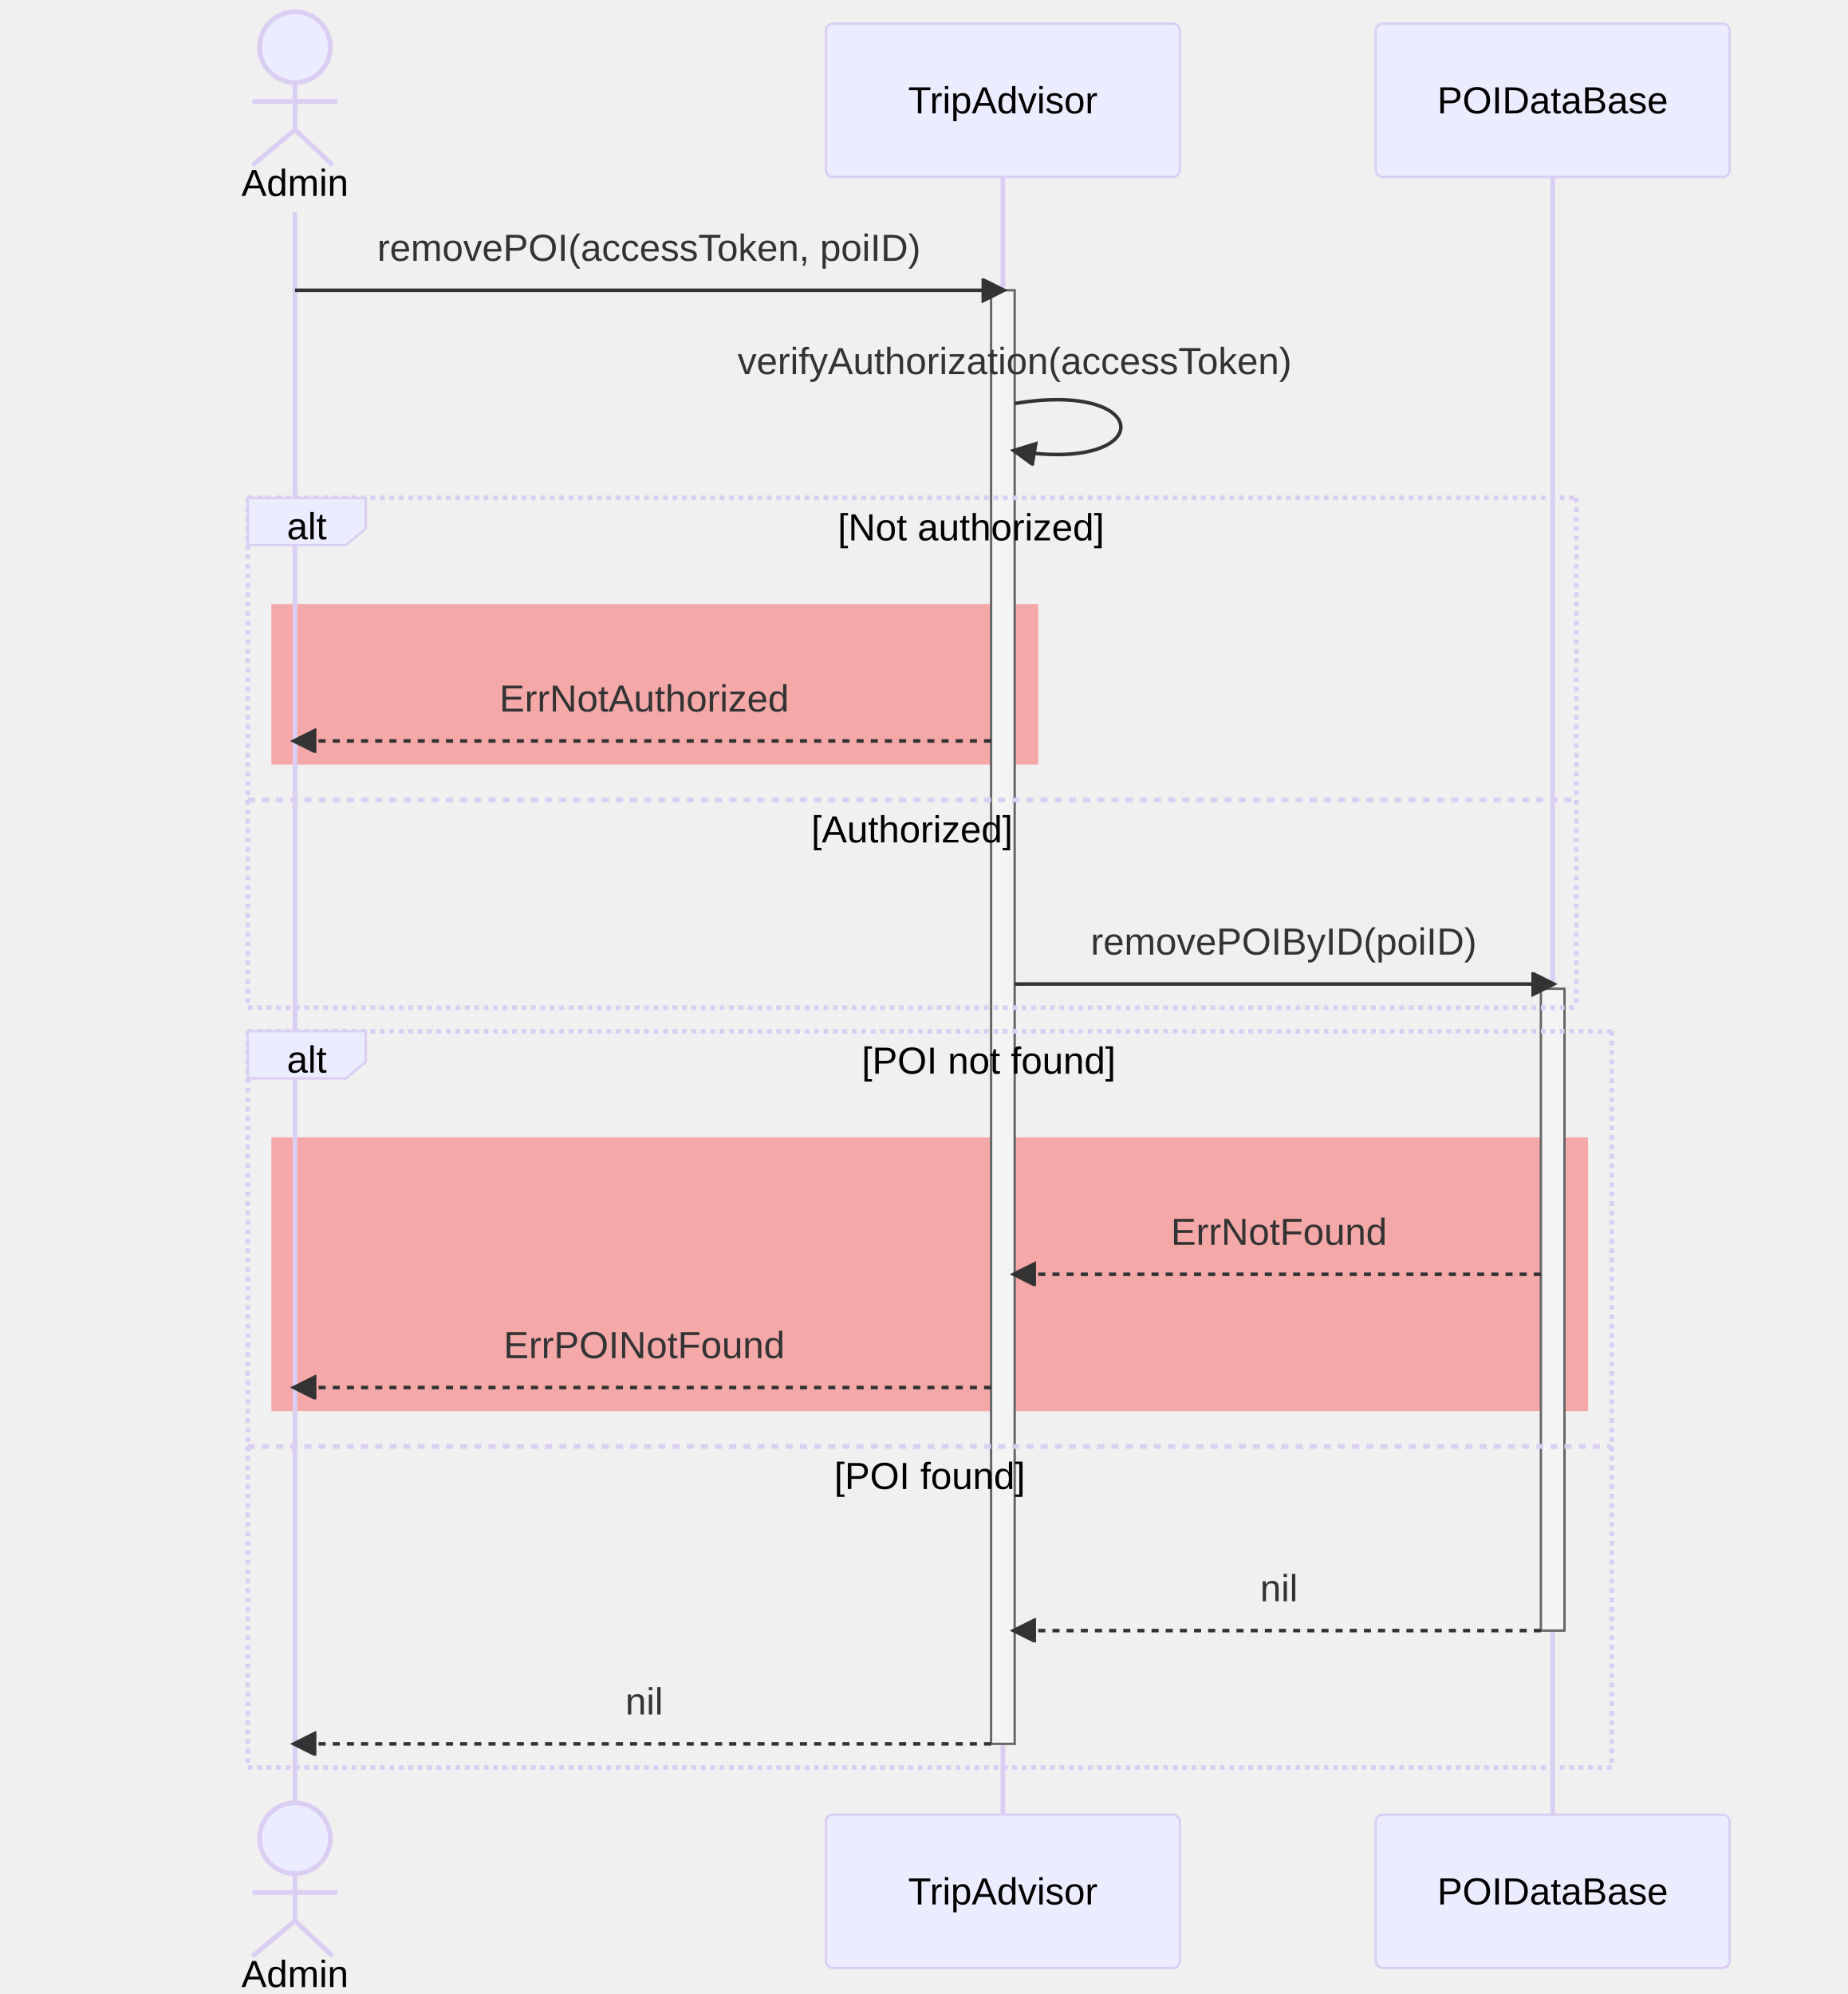
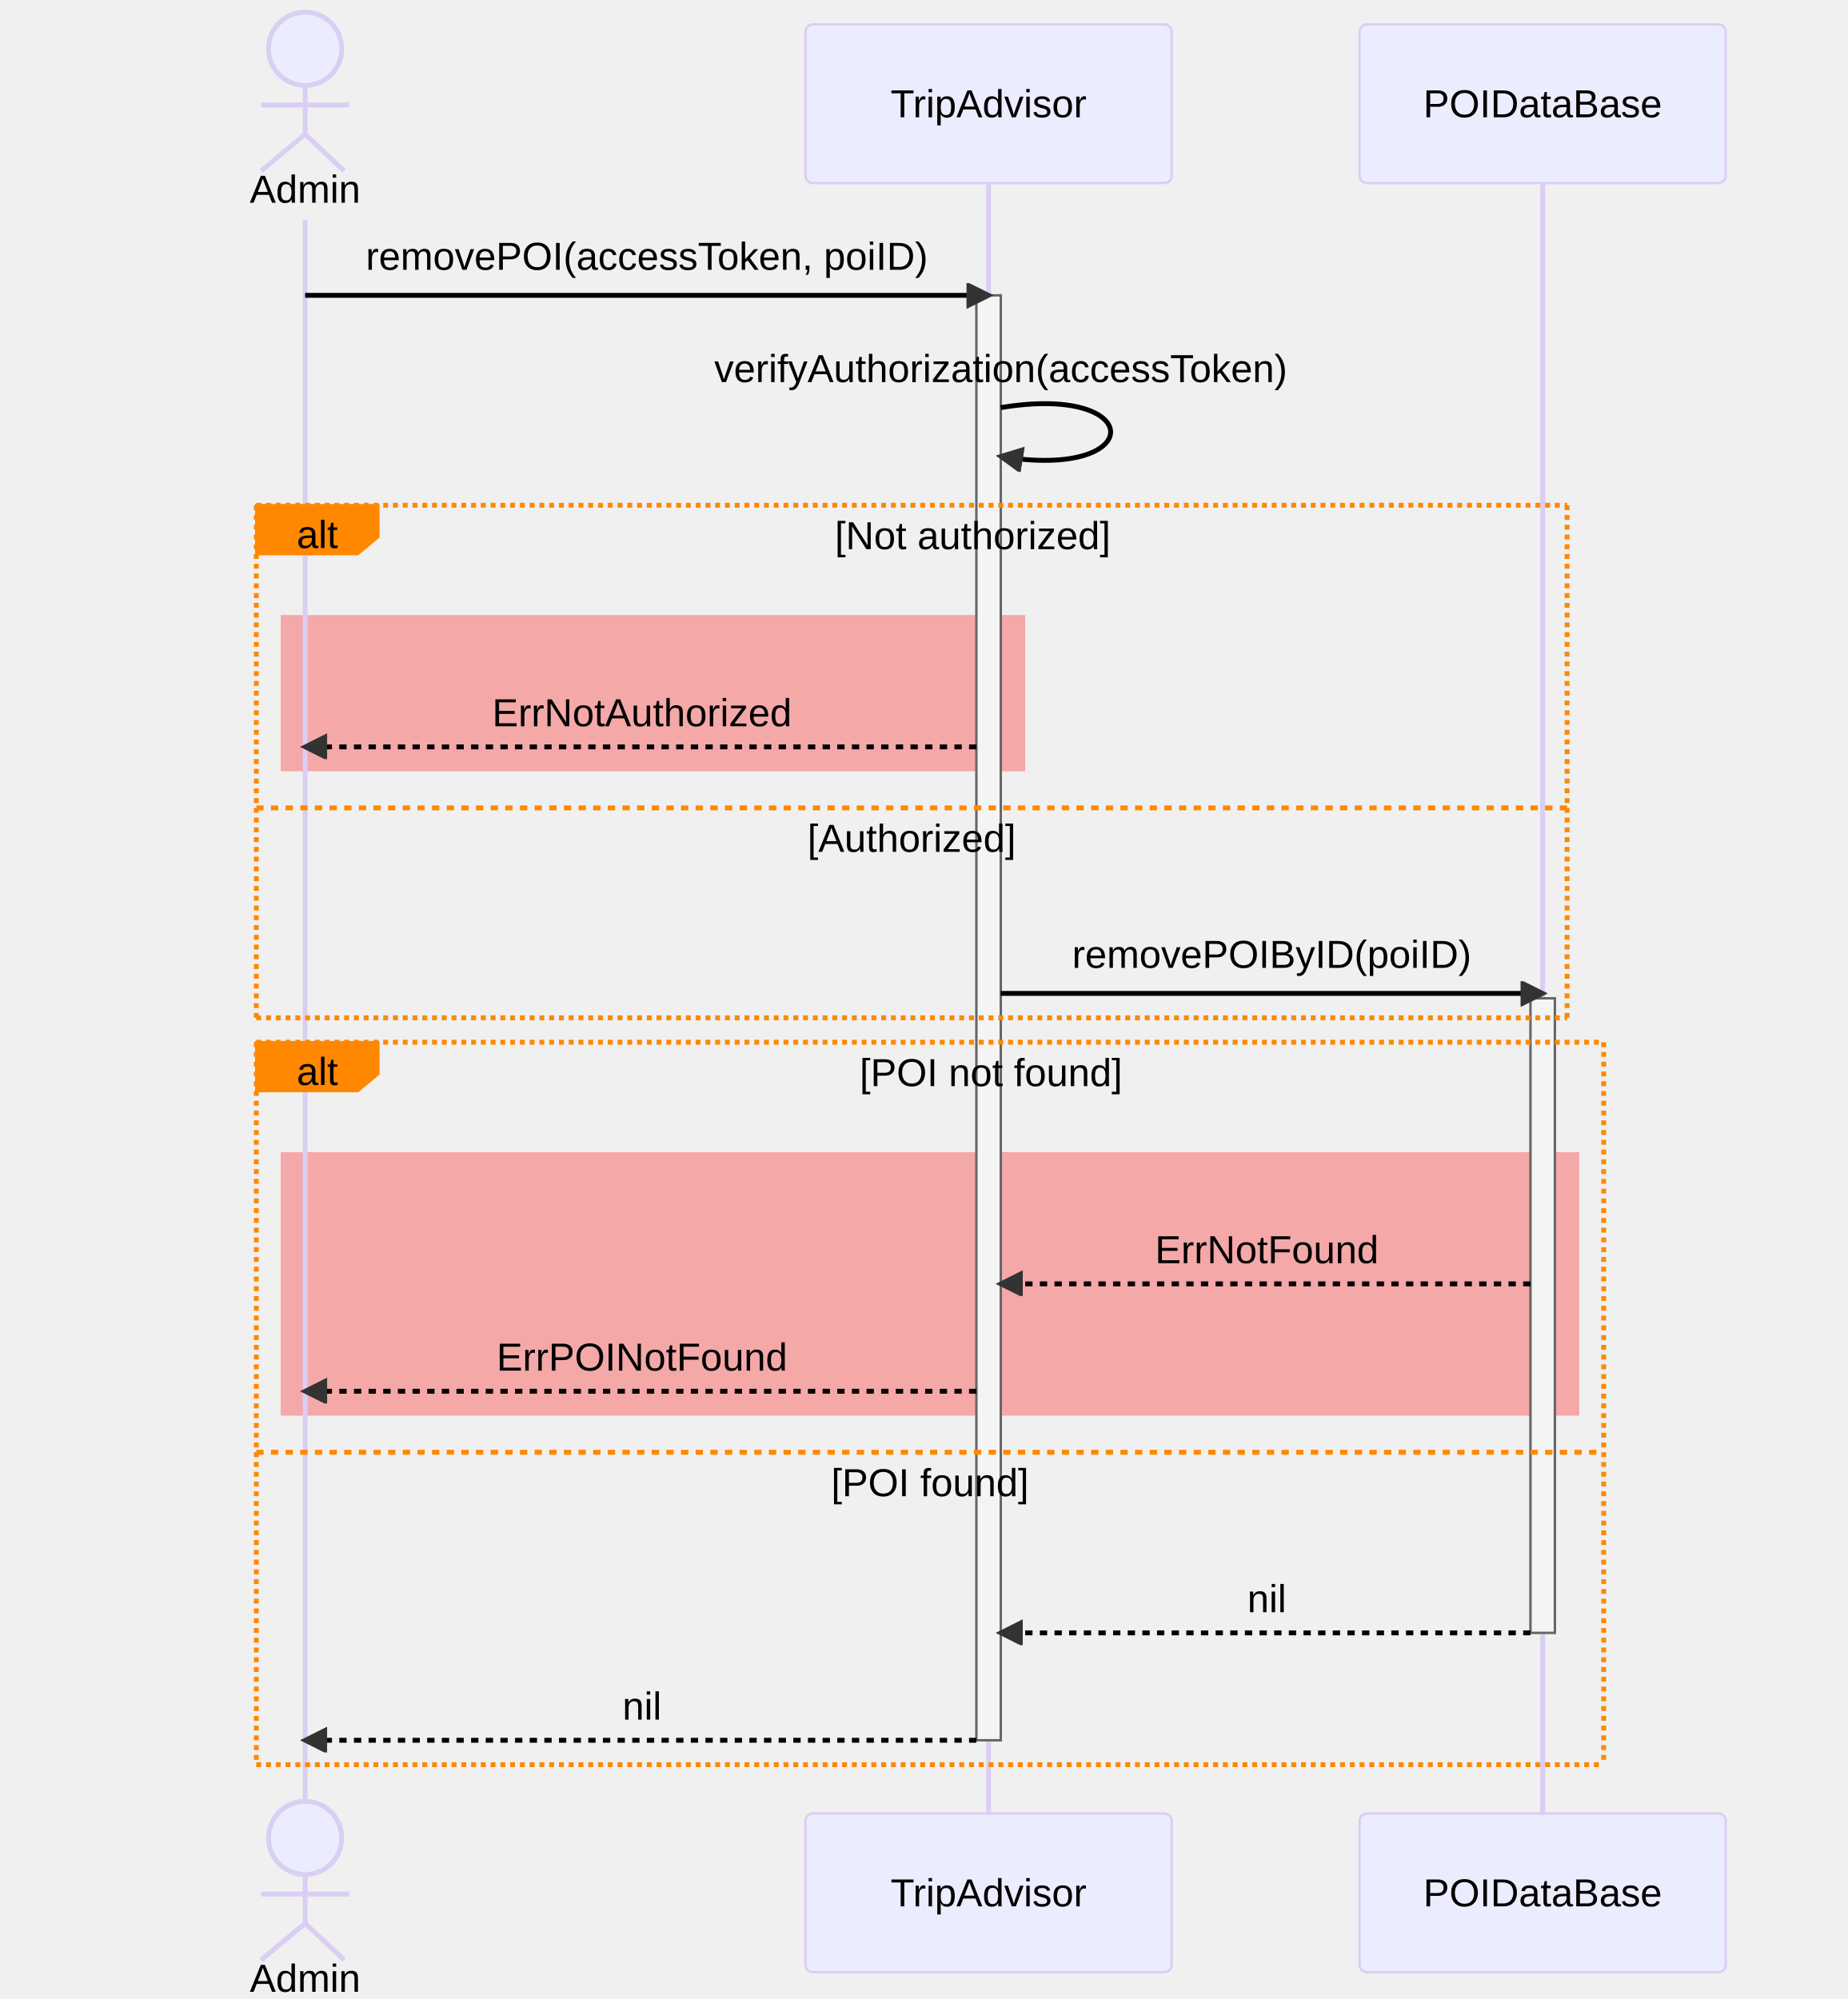
- <svg xmlns="http://www.w3.org/2000/svg" aria-labelledby="chart-title-mermaid-1676816683382 chart-desc-mermaid-1676816683382" role="img" viewBox="-50 -10 783 845" style="max-width: 783px; background-color: rgb(128, 128, 128);" width="100%" id="mermaid-1676816683382">
-   <rect class="rect" height="116" width="558" fill="rgba(255, 0, 0, 0.3)" y="472" x="65" />
-   <rect class="rect" height="68" width="325" fill="rgba(255, 0, 0, 0.3)" y="246" x="65" />
-   <style>#mermaid-1676816683382 {font-family:"trebuchet ms",verdana,arial,sans-serif;font-size:16px;fill:#333;}#mermaid-1676816683382 .error-icon{fill:#552222;}#mermaid-1676816683382 .error-text{fill:#552222;stroke:#552222;}#mermaid-1676816683382 .edge-thickness-normal{stroke-width:2px;}#mermaid-1676816683382 .edge-thickness-thick{stroke-width:3.5px;}#mermaid-1676816683382 .edge-pattern-solid{stroke-dasharray:0;}#mermaid-1676816683382 .edge-pattern-dashed{stroke-dasharray:3;}#mermaid-1676816683382 .edge-pattern-dotted{stroke-dasharray:2;}#mermaid-1676816683382 .marker{fill:#333333;stroke:#333333;}#mermaid-1676816683382 .marker.cross{stroke:#333333;}#mermaid-1676816683382 svg{font-family:"trebuchet ms",verdana,arial,sans-serif;font-size:16px;}#mermaid-1676816683382 .actor{stroke:hsl(259.626, 59.777%, 87.902%);fill:#ECECFF;}#mermaid-1676816683382 text.actor&gt;tspan{fill:black;stroke:none;}#mermaid-1676816683382 .actor-line{stroke:grey;}#mermaid-1676816683382 .messageLine0{stroke-width:1.5;stroke-dasharray:none;stroke:#333;}#mermaid-1676816683382 .messageLine1{stroke-width:1.5;stroke-dasharray:2,2;stroke:#333;}#mermaid-1676816683382 #arrowhead path{fill:#333;stroke:#333;}#mermaid-1676816683382 .sequenceNumber{fill:white;}#mermaid-1676816683382 #sequencenumber{fill:#333;}#mermaid-1676816683382 #crosshead path{fill:#333;stroke:#333;}#mermaid-1676816683382 .messageText{fill:#333;stroke:none;}#mermaid-1676816683382 .labelBox{stroke:hsl(259.626, 59.777%, 87.902%);fill:#ECECFF;}#mermaid-1676816683382 .labelText,#mermaid-1676816683382 .labelText&gt;tspan{fill:black;stroke:none;}#mermaid-1676816683382 .loopText,#mermaid-1676816683382 .loopText&gt;tspan{fill:black;stroke:none;}#mermaid-1676816683382 .loopLine{stroke-width:2px;stroke-dasharray:2,2;stroke:hsl(259.626, 59.777%, 87.902%);fill:hsl(259.626, 59.777%, 87.902%);}#mermaid-1676816683382 .note{stroke:#aaaa33;fill:#fff5ad;}#mermaid-1676816683382 .noteText,#mermaid-1676816683382 .noteText&gt;tspan{fill:black;stroke:none;}#mermaid-1676816683382 .activation0{fill:#f4f4f4;stroke:#666;}#mermaid-1676816683382 .activation1{fill:#f4f4f4;stroke:#666;}#mermaid-1676816683382 .activation2{fill:#f4f4f4;stroke:#666;}#mermaid-1676816683382 .actorPopupMenu{position:absolute;}#mermaid-1676816683382 .actorPopupMenuPanel{position:absolute;fill:#ECECFF;box-shadow:0px 8px 16px 0px rgba(0,0,0,0.2);filter:drop-shadow(3px 5px 2px rgb(0 0 0 / 0.4));}#mermaid-1676816683382 .actor-man line{stroke:hsl(259.626, 59.777%, 87.902%);fill:#ECECFF;}#mermaid-1676816683382 .actor-man circle,#mermaid-1676816683382 line{stroke:hsl(259.626, 59.777%, 87.902%);fill:#ECECFF;stroke-width:2px;}#mermaid-1676816683382 :root{--mermaid-font-family:"trebuchet ms",verdana,arial,sans-serif;}</style>
+ <svg xmlns="http://www.w3.org/2000/svg" aria-roledescription="sequence" viewBox="-50 -10 757 819" style="max-width: 757px; background-color: white;" width="100%" id="mermaid-1677483205543">
+   <rect class="rect" height="108" width="532" fill="rgba(255, 0, 0, 0.3)" y="462" x="65" />
+   <rect class="rect" height="64" width="305" fill="rgba(255, 0, 0, 0.3)" y="242" x="65" />
+   <style>#mermaid-1677483205543{font-family:"trebuchet ms",verdana,arial,sans-serif;font-size:16px;fill:#333;}#mermaid-1677483205543 .error-icon{fill:#552222;}#mermaid-1677483205543 .error-text{fill:#552222;stroke:#552222;}#mermaid-1677483205543 .edge-thickness-normal{stroke-width:2px;}#mermaid-1677483205543 .edge-thickness-thick{stroke-width:3.5px;}#mermaid-1677483205543 .edge-pattern-solid{stroke-dasharray:0;}#mermaid-1677483205543 .edge-pattern-dashed{stroke-dasharray:3;}#mermaid-1677483205543 .edge-pattern-dotted{stroke-dasharray:2;}#mermaid-1677483205543 .marker{fill:#333333;stroke:#333333;}#mermaid-1677483205543 .marker.cross{stroke:#333333;}#mermaid-1677483205543 svg{font-family:"trebuchet ms",verdana,arial,sans-serif;font-size:16px;}#mermaid-1677483205543 .actor{stroke:hsl(259.626, 59.777%, 87.902%);fill:#ECECFF;}#mermaid-1677483205543 text.actor&gt;tspan{fill:black;stroke:none;}#mermaid-1677483205543 .actor-line{stroke:grey;}#mermaid-1677483205543 .messageLine0{stroke-width:1.5;stroke-dasharray:none;stroke:#333;}#mermaid-1677483205543 .messageLine1{stroke-width:1.5;stroke-dasharray:2,2;stroke:#333;}#mermaid-1677483205543 #arrowhead path{fill:#333;stroke:#333;}#mermaid-1677483205543 .sequenceNumber{fill:white;}#mermaid-1677483205543 #sequencenumber{fill:#333;}#mermaid-1677483205543 #crosshead path{fill:#333;stroke:#333;}#mermaid-1677483205543 .messageText{fill:#333;stroke:none;}#mermaid-1677483205543 .labelBox{stroke:hsl(259.626, 59.777%, 87.902%);fill:#ECECFF;}#mermaid-1677483205543 .labelText,#mermaid-1677483205543 .labelText&gt;tspan{fill:black;stroke:none;}#mermaid-1677483205543 .loopText,#mermaid-1677483205543 .loopText&gt;tspan{fill:black;stroke:none;}#mermaid-1677483205543 .loopLine{stroke-width:2px;stroke-dasharray:2,2;stroke:hsl(259.626, 59.777%, 87.902%);fill:hsl(259.626, 59.777%, 87.902%);}#mermaid-1677483205543 .note{stroke:#aaaa33;fill:#fff5ad;}#mermaid-1677483205543 .noteText,#mermaid-1677483205543 .noteText&gt;tspan{fill:black;stroke:none;}#mermaid-1677483205543 .activation0{fill:#f4f4f4;stroke:#666;}#mermaid-1677483205543 .activation1{fill:#f4f4f4;stroke:#666;}#mermaid-1677483205543 .activation2{fill:#f4f4f4;stroke:#666;}#mermaid-1677483205543 .actorPopupMenu{position:absolute;}#mermaid-1677483205543 .actorPopupMenuPanel{position:absolute;fill:#ECECFF;box-shadow:0px 8px 16px 0px rgba(0,0,0,0.2);filter:drop-shadow(3px 5px 2px rgb(0 0 0 / 0.4));}#mermaid-1677483205543 .actor-man line{stroke:hsl(259.626, 59.777%, 87.902%);fill:#ECECFF;}#mermaid-1677483205543 .actor-man circle,#mermaid-1677483205543 line{stroke:hsl(259.626, 59.777%, 87.902%);fill:#ECECFF;stroke-width:2px;}#mermaid-1677483205543 :root{--mermaid-font-family:"trebuchet ms",verdana,arial,sans-serif;}</style>
  <g />
  <defs>
    <symbol height="24" width="24" id="computer">
      <path d="M2 2v13h20v-13h-20zm18 11h-16v-9h16v9zm-10.228 6l.466-1h3.524l.467 1h-4.457zm14.228 3h-24l2-6h2.104l-1.33 4h18.45l-1.297-4h2.073l2 6zm-5-10h-14v-7h14v7z" transform="scale(.5)" />
    </symbol>
  </defs>
  <defs>
    <symbol clip-rule="evenodd" fill-rule="evenodd" id="database">
      <path d="M12.258.001l.256.004.255.005.253.008.251.01.249.012.247.015.246.016.242.019.241.02.239.023.236.024.233.027.231.028.229.031.225.032.223.034.22.036.217.038.214.04.211.041.208.043.205.045.201.046.198.048.194.05.191.051.187.053.183.054.18.056.175.057.172.059.168.06.163.061.16.063.155.064.15.066.074.033.073.033.071.034.07.034.069.035.068.035.067.035.066.035.064.036.064.036.062.036.06.036.06.037.058.037.058.037.055.038.055.038.053.038.052.038.051.039.05.039.048.039.047.039.045.04.044.04.043.04.041.04.04.041.039.041.037.041.036.041.034.041.033.042.032.042.03.042.029.042.027.042.026.043.024.043.023.043.021.043.02.043.018.044.017.043.015.044.013.044.012.044.011.045.009.044.007.045.006.045.004.045.002.045.001.045v17l-.001.045-.002.045-.004.045-.006.045-.007.045-.009.044-.011.045-.012.044-.013.044-.015.044-.017.043-.018.044-.02.043-.021.043-.023.043-.024.043-.026.043-.027.042-.029.042-.03.042-.032.042-.033.042-.034.041-.036.041-.037.041-.039.041-.04.041-.041.04-.043.04-.044.04-.045.04-.047.039-.048.039-.05.039-.051.039-.052.038-.053.038-.055.038-.055.038-.058.037-.058.037-.06.037-.06.036-.062.036-.064.036-.064.036-.066.035-.067.035-.068.035-.069.035-.07.034-.071.034-.073.033-.074.033-.15.066-.155.064-.16.063-.163.061-.168.06-.172.059-.175.057-.18.056-.183.054-.187.053-.191.051-.194.05-.198.048-.201.046-.205.045-.208.043-.211.041-.214.04-.217.038-.22.036-.223.034-.225.032-.229.031-.231.028-.233.027-.236.024-.239.023-.241.02-.242.019-.246.016-.247.015-.249.012-.251.01-.253.008-.255.005-.256.004-.258.001-.258-.001-.256-.004-.255-.005-.253-.008-.251-.01-.249-.012-.247-.015-.245-.016-.243-.019-.241-.02-.238-.023-.236-.024-.234-.027-.231-.028-.228-.031-.226-.032-.223-.034-.22-.036-.217-.038-.214-.04-.211-.041-.208-.043-.204-.045-.201-.046-.198-.048-.195-.05-.19-.051-.187-.053-.184-.054-.179-.056-.176-.057-.172-.059-.167-.06-.164-.061-.159-.063-.155-.064-.151-.066-.074-.033-.072-.033-.072-.034-.07-.034-.069-.035-.068-.035-.067-.035-.066-.035-.064-.036-.063-.036-.062-.036-.061-.036-.06-.037-.058-.037-.057-.037-.056-.038-.055-.038-.053-.038-.052-.038-.051-.039-.049-.039-.049-.039-.046-.039-.046-.04-.044-.04-.043-.04-.041-.04-.04-.041-.039-.041-.037-.041-.036-.041-.034-.041-.033-.042-.032-.042-.03-.042-.029-.042-.027-.042-.026-.043-.024-.043-.023-.043-.021-.043-.02-.043-.018-.044-.017-.043-.015-.044-.013-.044-.012-.044-.011-.045-.009-.044-.007-.045-.006-.045-.004-.045-.002-.045-.001-.045v-17l.001-.045.002-.045.004-.045.006-.045.007-.045.009-.044.011-.045.012-.044.013-.044.015-.044.017-.043.018-.044.02-.043.021-.043.023-.043.024-.043.026-.043.027-.042.029-.042.03-.042.032-.042.033-.042.034-.041.036-.041.037-.041.039-.041.04-.041.041-.04.043-.04.044-.04.046-.04.046-.039.049-.039.049-.039.051-.039.052-.038.053-.038.055-.038.056-.038.057-.037.058-.037.06-.037.061-.036.062-.036.063-.036.064-.036.066-.035.067-.035.068-.035.069-.035.07-.034.072-.034.072-.033.074-.033.151-.066.155-.064.159-.063.164-.061.167-.06.172-.059.176-.057.179-.056.184-.054.187-.053.19-.051.195-.05.198-.048.201-.046.204-.045.208-.043.211-.041.214-.04.217-.038.22-.036.223-.034.226-.032.228-.031.231-.028.234-.027.236-.024.238-.023.241-.02.243-.019.245-.016.247-.015.249-.012.251-.01.253-.008.255-.005.256-.004.258-.001.258.001zm-9.258 20.499v.01l.001.021.003.021.004.022.005.021.006.022.007.022.009.023.01.022.011.023.012.023.013.023.015.023.016.024.017.023.018.024.019.024.021.024.022.025.023.024.024.025.052.049.056.05.061.051.066.051.07.051.075.051.079.052.084.052.088.052.092.052.097.052.102.051.105.052.11.052.114.051.119.051.123.051.127.05.131.05.135.05.139.048.144.049.147.047.152.047.155.047.16.045.163.045.167.043.171.043.176.041.178.041.183.039.187.039.19.037.194.035.197.035.202.033.204.031.209.03.212.029.216.027.219.025.222.024.226.021.23.02.233.018.236.016.24.015.243.012.246.01.249.008.253.005.256.004.259.001.26-.001.257-.004.254-.005.25-.008.247-.011.244-.012.241-.014.237-.016.233-.018.231-.021.226-.021.224-.024.22-.026.216-.027.212-.028.21-.031.205-.031.202-.034.198-.034.194-.036.191-.037.187-.039.183-.04.179-.04.175-.042.172-.043.168-.044.163-.045.16-.046.155-.046.152-.047.148-.048.143-.049.139-.049.136-.05.131-.05.126-.05.123-.051.118-.052.114-.051.11-.052.106-.052.101-.052.096-.052.092-.052.088-.053.083-.051.079-.052.074-.052.07-.051.065-.051.06-.051.056-.05.051-.05.023-.024.023-.025.021-.024.02-.024.019-.024.018-.024.017-.024.015-.023.014-.024.013-.023.012-.023.01-.023.01-.022.008-.022.006-.022.006-.022.004-.022.004-.021.001-.021.001-.021v-4.127l-.077.055-.08.053-.083.054-.085.053-.087.052-.09.052-.093.051-.095.05-.097.05-.1.049-.102.049-.105.048-.106.047-.109.047-.111.046-.114.045-.115.045-.118.044-.12.043-.122.042-.124.042-.126.041-.128.04-.13.04-.132.038-.134.038-.135.037-.138.037-.139.035-.142.035-.143.034-.144.033-.147.032-.148.031-.15.03-.151.03-.153.029-.154.027-.156.027-.158.026-.159.025-.161.024-.162.023-.163.022-.165.021-.166.02-.167.019-.169.018-.169.017-.171.016-.173.015-.173.014-.175.013-.175.012-.177.011-.178.01-.179.008-.179.008-.181.006-.182.005-.182.004-.184.003-.184.002h-.37l-.184-.002-.184-.003-.182-.004-.182-.005-.181-.006-.179-.008-.179-.008-.178-.01-.176-.011-.176-.012-.175-.013-.173-.014-.172-.015-.171-.016-.17-.017-.169-.018-.167-.019-.166-.02-.165-.021-.163-.022-.162-.023-.161-.024-.159-.025-.157-.026-.156-.027-.155-.027-.153-.029-.151-.03-.15-.03-.148-.031-.146-.032-.145-.033-.143-.034-.141-.035-.14-.035-.137-.037-.136-.037-.134-.038-.132-.038-.13-.04-.128-.04-.126-.041-.124-.042-.122-.042-.12-.044-.117-.043-.116-.045-.113-.045-.112-.046-.109-.047-.106-.047-.105-.048-.102-.049-.1-.049-.097-.05-.095-.05-.093-.052-.09-.051-.087-.052-.085-.053-.083-.054-.08-.054-.077-.054v4.127zm0-5.654v.011l.001.021.003.021.004.021.005.022.006.022.007.022.009.022.01.022.011.023.012.023.013.023.015.024.016.023.017.024.018.024.019.024.021.024.022.024.023.025.024.024.052.05.056.05.061.05.066.051.07.051.075.052.079.051.084.052.088.052.092.052.097.052.102.052.105.052.11.051.114.051.119.052.123.05.127.051.131.05.135.049.139.049.144.048.147.048.152.047.155.046.16.045.163.045.167.044.171.042.176.042.178.04.183.04.187.038.19.037.194.036.197.034.202.033.204.032.209.03.212.028.216.027.219.025.222.024.226.022.23.02.233.018.236.016.24.014.243.012.246.01.249.008.253.006.256.003.259.001.26-.001.257-.003.254-.006.25-.008.247-.01.244-.012.241-.015.237-.016.233-.018.231-.02.226-.022.224-.024.22-.025.216-.027.212-.029.21-.03.205-.032.202-.033.198-.035.194-.036.191-.037.187-.039.183-.039.179-.041.175-.042.172-.043.168-.044.163-.045.16-.045.155-.047.152-.047.148-.048.143-.048.139-.05.136-.049.131-.05.126-.051.123-.051.118-.051.114-.052.11-.052.106-.052.101-.052.096-.052.092-.052.088-.052.083-.052.079-.052.074-.051.07-.052.065-.051.06-.05.056-.051.051-.049.023-.025.023-.024.021-.025.02-.024.019-.024.018-.024.017-.024.015-.023.014-.023.013-.024.012-.022.01-.023.01-.023.008-.022.006-.022.006-.022.004-.021.004-.022.001-.021.001-.021v-4.139l-.077.054-.08.054-.083.054-.085.052-.087.053-.09.051-.093.051-.095.051-.097.05-.1.049-.102.049-.105.048-.106.047-.109.047-.111.046-.114.045-.115.044-.118.044-.12.044-.122.042-.124.042-.126.041-.128.04-.13.039-.132.039-.134.038-.135.037-.138.036-.139.036-.142.035-.143.033-.144.033-.147.033-.148.031-.15.03-.151.03-.153.028-.154.028-.156.027-.158.026-.159.025-.161.024-.162.023-.163.022-.165.021-.166.02-.167.019-.169.018-.169.017-.171.016-.173.015-.173.014-.175.013-.175.012-.177.011-.178.009-.179.009-.179.007-.181.007-.182.005-.182.004-.184.003-.184.002h-.37l-.184-.002-.184-.003-.182-.004-.182-.005-.181-.007-.179-.007-.179-.009-.178-.009-.176-.011-.176-.012-.175-.013-.173-.014-.172-.015-.171-.016-.17-.017-.169-.018-.167-.019-.166-.02-.165-.021-.163-.022-.162-.023-.161-.024-.159-.025-.157-.026-.156-.027-.155-.028-.153-.028-.151-.03-.15-.03-.148-.031-.146-.033-.145-.033-.143-.033-.141-.035-.14-.036-.137-.036-.136-.037-.134-.038-.132-.039-.13-.039-.128-.04-.126-.041-.124-.042-.122-.043-.12-.043-.117-.044-.116-.044-.113-.046-.112-.046-.109-.046-.106-.047-.105-.048-.102-.049-.1-.049-.097-.05-.095-.051-.093-.051-.09-.051-.087-.053-.085-.052-.083-.054-.08-.054-.077-.054v4.139zm0-5.666v.011l.001.02.003.022.004.021.005.022.006.021.007.022.009.023.01.022.011.023.012.023.013.023.015.023.016.024.017.024.018.023.019.024.021.025.022.024.023.024.024.025.052.05.056.05.061.05.066.051.07.051.075.052.079.051.084.052.088.052.092.052.097.052.102.052.105.051.11.052.114.051.119.051.123.051.127.05.131.05.135.05.139.049.144.048.147.048.152.047.155.046.16.045.163.045.167.043.171.043.176.042.178.04.183.04.187.038.19.037.194.036.197.034.202.033.204.032.209.03.212.028.216.027.219.025.222.024.226.021.23.02.233.018.236.017.24.014.243.012.246.01.249.008.253.006.256.003.259.001.26-.001.257-.003.254-.006.25-.008.247-.01.244-.013.241-.014.237-.016.233-.018.231-.02.226-.022.224-.024.22-.025.216-.027.212-.029.21-.03.205-.032.202-.033.198-.035.194-.036.191-.037.187-.039.183-.039.179-.041.175-.042.172-.043.168-.044.163-.045.16-.045.155-.047.152-.047.148-.048.143-.049.139-.049.136-.049.131-.051.126-.05.123-.051.118-.052.114-.051.11-.052.106-.052.101-.052.096-.052.092-.052.088-.052.083-.052.079-.052.074-.052.07-.051.065-.051.06-.051.056-.05.051-.049.023-.025.023-.025.021-.024.02-.024.019-.024.018-.024.017-.024.015-.023.014-.024.013-.023.012-.023.01-.022.01-.023.008-.022.006-.022.006-.022.004-.022.004-.021.001-.021.001-.021v-4.153l-.077.054-.08.054-.083.053-.085.053-.087.053-.09.051-.093.051-.095.051-.097.05-.1.049-.102.048-.105.048-.106.048-.109.046-.111.046-.114.046-.115.044-.118.044-.12.043-.122.043-.124.042-.126.041-.128.04-.13.039-.132.039-.134.038-.135.037-.138.036-.139.036-.142.034-.143.034-.144.033-.147.032-.148.032-.15.03-.151.03-.153.028-.154.028-.156.027-.158.026-.159.024-.161.024-.162.023-.163.023-.165.021-.166.02-.167.019-.169.018-.169.017-.171.016-.173.015-.173.014-.175.013-.175.012-.177.01-.178.01-.179.009-.179.007-.181.006-.182.006-.182.004-.184.003-.184.001-.185.001-.185-.001-.184-.001-.184-.003-.182-.004-.182-.006-.181-.006-.179-.007-.179-.009-.178-.01-.176-.01-.176-.012-.175-.013-.173-.014-.172-.015-.171-.016-.17-.017-.169-.018-.167-.019-.166-.02-.165-.021-.163-.023-.162-.023-.161-.024-.159-.024-.157-.026-.156-.027-.155-.028-.153-.028-.151-.03-.15-.03-.148-.032-.146-.032-.145-.033-.143-.034-.141-.034-.14-.036-.137-.036-.136-.037-.134-.038-.132-.039-.13-.039-.128-.041-.126-.041-.124-.041-.122-.043-.12-.043-.117-.044-.116-.044-.113-.046-.112-.046-.109-.046-.106-.048-.105-.048-.102-.048-.1-.05-.097-.049-.095-.051-.093-.051-.09-.052-.087-.052-.085-.053-.083-.053-.08-.054-.077-.054v4.153zm8.74-8.179l-.257.004-.254.005-.25.008-.247.011-.244.012-.241.014-.237.016-.233.018-.231.021-.226.022-.224.023-.22.026-.216.027-.212.028-.21.031-.205.032-.202.033-.198.034-.194.036-.191.038-.187.038-.183.04-.179.041-.175.042-.172.043-.168.043-.163.045-.16.046-.155.046-.152.048-.148.048-.143.048-.139.049-.136.05-.131.05-.126.051-.123.051-.118.051-.114.052-.11.052-.106.052-.101.052-.096.052-.092.052-.088.052-.083.052-.079.052-.074.051-.07.052-.065.051-.06.05-.056.05-.051.05-.023.025-.023.024-.021.024-.02.025-.019.024-.018.024-.017.023-.015.024-.014.023-.013.023-.012.023-.01.023-.01.022-.008.022-.006.023-.006.021-.004.022-.004.021-.001.021-.001.021.001.021.001.021.004.021.004.022.006.021.006.023.008.022.01.022.01.023.012.023.013.023.014.023.015.024.017.023.018.024.019.024.02.025.021.024.023.024.023.025.051.05.056.05.06.05.065.051.07.052.074.051.079.052.083.052.088.052.092.052.096.052.101.052.106.052.11.052.114.052.118.051.123.051.126.051.131.05.136.05.139.049.143.048.148.048.152.048.155.046.16.046.163.045.168.043.172.043.175.042.179.041.183.04.187.038.191.038.194.036.198.034.202.033.205.032.21.031.212.028.216.027.22.026.224.023.226.022.231.021.233.018.237.016.241.014.244.012.247.011.25.008.254.005.257.004.26.001.26-.001.257-.004.254-.005.25-.008.247-.011.244-.012.241-.014.237-.016.233-.018.231-.021.226-.022.224-.023.22-.026.216-.027.212-.028.21-.031.205-.032.202-.033.198-.034.194-.036.191-.038.187-.038.183-.04.179-.041.175-.042.172-.043.168-.043.163-.045.16-.046.155-.046.152-.048.148-.048.143-.048.139-.049.136-.05.131-.05.126-.051.123-.051.118-.051.114-.052.11-.052.106-.052.101-.052.096-.052.092-.052.088-.052.083-.052.079-.052.074-.051.07-.052.065-.051.06-.05.056-.05.051-.05.023-.025.023-.024.021-.024.02-.025.019-.024.018-.024.017-.023.015-.024.014-.023.013-.023.012-.023.01-.023.01-.022.008-.022.006-.023.006-.021.004-.022.004-.021.001-.021.001-.021-.001-.021-.001-.021-.004-.021-.004-.022-.006-.021-.006-.023-.008-.022-.01-.022-.01-.023-.012-.023-.013-.023-.014-.023-.015-.024-.017-.023-.018-.024-.019-.024-.02-.025-.021-.024-.023-.024-.023-.025-.051-.05-.056-.05-.06-.05-.065-.051-.07-.052-.074-.051-.079-.052-.083-.052-.088-.052-.092-.052-.096-.052-.101-.052-.106-.052-.11-.052-.114-.052-.118-.051-.123-.051-.126-.051-.131-.05-.136-.05-.139-.049-.143-.048-.148-.048-.152-.048-.155-.046-.16-.046-.163-.045-.168-.043-.172-.043-.175-.042-.179-.041-.183-.04-.187-.038-.191-.038-.194-.036-.198-.034-.202-.033-.205-.032-.21-.031-.212-.028-.216-.027-.22-.026-.224-.023-.226-.022-.231-.021-.233-.018-.237-.016-.241-.014-.244-.012-.247-.011-.25-.008-.254-.005-.257-.004-.26-.001-.26.001z" transform="scale(.5)" />
    </symbol>
  </defs>
  <defs>
    <symbol height="24" width="24" id="clock">
      <path d="M12 2c5.514 0 10 4.486 10 10s-4.486 10-10 10-10-4.486-10-10 4.486-10 10-10zm0-2c-6.627 0-12 5.373-12 12s5.373 12 12 12 12-5.373 12-12-5.373-12-12-12zm5.848 12.459c.202.038.202.333.001.372-1.907.361-6.045 1.111-6.547 1.111-.719 0-1.301-.582-1.301-1.301 0-.512.77-5.447 1.125-7.445.034-.192.312-.181.343.014l.985 6.238 5.394 1.011z" transform="scale(.5)" />
    </symbol>
  </defs>
-   <line stroke="#999" stroke-width="0.5px" class="200" y2="779" x2="75" y1="80" x1="75" id="actor28" />
+   <line stroke="#999" stroke-width="0.5px" class="200" y2="753" x2="75" y1="80" x1="75" id="actor0" />
  <g class="actor-man">
-     <line y2="45" x2="75" y1="25" x1="75" id="actor-man-torso28" />
-     <line y2="33" x2="93" y1="33" x1="57" id="actor-man-arms28" />
+     <line y2="45" x2="75" y1="25" x1="75" id="actor-man-torso0" />
+     <line y2="33" x2="93" y1="33" x1="57" id="actor-man-arms0" />
    <line y2="45" x2="75" y1="60" x1="57" />
    <line y2="60" x2="91" y1="45" x1="75" />
    <circle height="65" width="150" r="15" cy="10" cx="75" />
    <text style="text-anchor: middle; font-size: 16px; font-weight: 400;" class="actor" alignment-baseline="central" dominant-baseline="central" y="67.5" x="75">
      <tspan dy="0" x="75">Admin</tspan>
    </text>
  </g>
  <g>
-     <line stroke="#999" stroke-width="0.5px" class="200" y2="779" x2="375" y1="5" x1="375" id="actor29" />
-     <g id="root-29">
-       <rect class="actor" ry="3" rx="3" height="65" width="150" stroke="#666" fill="#eaeaea" y="0" x="300" />
-       <text style="text-anchor: middle; font-size: 16px; font-weight: 400;" class="actor" alignment-baseline="central" dominant-baseline="central" y="32.5" x="375">
-         <tspan dy="0" x="375">TripAdvisor</tspan>
+     <line stroke="#999" stroke-width="0.5px" class="200" y2="753" x2="355" y1="5" x1="355" id="actor1" />
+     <g id="root-1">
+       <rect class="actor" ry="3" rx="3" height="65" width="150" stroke="#666" fill="#eaeaea" y="0" x="280" />
+       <text style="text-anchor: middle; font-size: 16px; font-weight: 400;" class="actor" alignment-baseline="central" dominant-baseline="central" y="32.5" x="355">
+         <tspan dy="0" x="355">TripAdvisor</tspan>
      </text>
    </g>
  </g>
  <g>
-     <line stroke="#999" stroke-width="0.5px" class="200" y2="779" x2="608" y1="5" x1="608" id="actor30" />
-     <g id="root-30">
-       <rect class="actor" ry="3" rx="3" height="65" width="150" stroke="#666" fill="#eaeaea" y="0" x="533" />
-       <text style="text-anchor: middle; font-size: 16px; font-weight: 400;" class="actor" alignment-baseline="central" dominant-baseline="central" y="32.5" x="608">
-         <tspan dy="0" x="608">POIDataBase</tspan>
+     <line stroke="#999" stroke-width="0.5px" class="200" y2="753" x2="582" y1="5" x1="582" id="actor2" />
+     <g id="root-2">
+       <rect class="actor" ry="3" rx="3" height="65" width="150" stroke="#666" fill="#eaeaea" y="0" x="507" />
+       <text style="text-anchor: middle; font-size: 16px; font-weight: 400;" class="actor" alignment-baseline="central" dominant-baseline="central" y="32.5" x="582">
+         <tspan dy="0" x="582">POIDataBase</tspan>
      </text>
    </g>
  </g>
  <defs>
    <marker orient="auto" markerHeight="12" markerWidth="12" markerUnits="userSpaceOnUse" refY="5" refX="9" id="arrowhead">
      <path d="M 0 0 L 10 5 L 0 10 z" />
    </marker>
  </defs>
  <defs>
-     <marker refY="4" refX="16" orient="auto" markerHeight="8" markerWidth="15" id="crosshead">
-       <path style="stroke-dasharray: 0, 0;" d="M 9,2 V 6 L16,4 Z" stroke-width="1px" stroke="#000000" fill="black" />
-       <path style="stroke-dasharray: 0, 0;" d="M 0,1 L 6,7 M 6,1 L 0,7" stroke-width="1px" stroke="#000000" fill="none" />
+     <marker refY="5" refX="4" orient="auto" markerHeight="8" markerWidth="15" id="crosshead">
+       <path style="stroke-dasharray: 0, 0;" d="M 1,2 L 6,7 M 6,2 L 1,7" stroke-width="1pt" stroke="#000000" fill="none" />
    </marker>
  </defs>
  <defs>
    <marker orient="auto" markerHeight="28" markerWidth="20" refY="7" refX="18" id="filled-head">
      <path d="M 18,7 L9,13 L14,7 L9,1 Z" />
    </marker>
  </defs>
  <defs>
    <marker orient="auto" markerHeight="40" markerWidth="60" refY="15" refX="15" id="sequencenumber">
      <circle r="6" cy="15" cx="15" />
    </marker>
  </defs>
  <g>
-     <rect class="activation0" ry="0" rx="0" height="616" width="10" stroke="#666" fill="#EDF2AE" y="113" x="370" />
+     <rect class="activation0" ry="0" rx="0" height="592" width="10" stroke="#666" fill="#EDF2AE" y="111" x="350" />
  </g>
  <g>
-     <rect class="activation0" ry="0" rx="0" height="272" width="10" stroke="#666" fill="#EDF2AE" y="409" x="603" />
+     <rect class="activation0" ry="0" rx="0" height="260" width="10" stroke="#666" fill="#EDF2AE" y="399" x="577" />
  </g>
  <g>
-     <line class="loopLine" y2="201" x2="618" y1="201" x1="55" />
-     <line class="loopLine" y2="417" x2="618" y1="201" x1="618" />
-     <line class="loopLine" y2="417" x2="618" y1="417" x1="55" />
-     <line class="loopLine" y2="417" x2="55" y1="201" x1="55" />
-     <line style="stroke-dasharray: 3, 3;" class="loopLine" y2="329" x2="618" y1="329" x1="55" />
-     <polygon class="labelBox" points="55,201 105,201 105,214 96.6,221 55,221" />
-     <text style="font-size: 16px; font-weight: 400;" class="labelText" alignment-baseline="middle" dominant-baseline="middle" text-anchor="middle" y="214" x="80">alt</text>
-     <text style="font-size: 16px; font-weight: 400;" class="loopText" text-anchor="middle" y="219" x="361.5">
-       <tspan x="361.5">[Not authorized]</tspan>
+     <line class="loopLine" y2="197" x2="592" y1="197" x1="55" />
+     <line class="loopLine" y2="407" x2="592" y1="197" x1="592" />
+     <line class="loopLine" y2="407" x2="592" y1="407" x1="55" />
+     <line class="loopLine" y2="407" x2="55" y1="197" x1="55" />
+     <line style="stroke-dasharray: 3, 3;" class="loopLine" y2="321" x2="592" y1="321" x1="55" />
+     <polygon class="labelBox" points="55,197 105,197 105,210 96.6,217 55,217" />
+     <text style="font-size: 16px; font-weight: 400;" class="labelText" alignment-baseline="middle" dominant-baseline="middle" text-anchor="middle" y="210" x="80">alt</text>
+     <text style="font-size: 16px; font-weight: 400;" class="loopText" text-anchor="middle" y="215" x="348.5">
+       <tspan x="348.5">[Not authorized]</tspan>
    </text>
-     <text style="font-size: 16px; font-weight: 400;" class="loopText" text-anchor="middle" y="347" x="336.5">[Authorized]</text>
+     <text style="font-size: 16px; font-weight: 400;" class="loopText" text-anchor="middle" y="339" x="323.5">[Authorized]</text>
  </g>
  <g>
-     <line class="loopLine" y2="427" x2="633" y1="427" x1="55" />
-     <line class="loopLine" y2="739" x2="633" y1="427" x1="633" />
-     <line class="loopLine" y2="739" x2="633" y1="739" x1="55" />
-     <line class="loopLine" y2="739" x2="55" y1="427" x1="55" />
-     <line style="stroke-dasharray: 3, 3;" class="loopLine" y2="603" x2="633" y1="603" x1="55" />
-     <polygon class="labelBox" points="55,427 105,427 105,440 96.6,447 55,447" />
-     <text style="font-size: 16px; font-weight: 400;" class="labelText" alignment-baseline="middle" dominant-baseline="middle" text-anchor="middle" y="440" x="80">alt</text>
-     <text style="font-size: 16px; font-weight: 400;" class="loopText" text-anchor="middle" y="445" x="369">
-       <tspan x="369">[POI not found]</tspan>
+     <line class="loopLine" y2="417" x2="607" y1="417" x1="55" />
+     <line class="loopLine" y2="713" x2="607" y1="417" x1="607" />
+     <line class="loopLine" y2="713" x2="607" y1="713" x1="55" />
+     <line class="loopLine" y2="713" x2="55" y1="417" x1="55" />
+     <line style="stroke-dasharray: 3, 3;" class="loopLine" y2="585" x2="607" y1="585" x1="55" />
+     <polygon class="labelBox" points="55,417 105,417 105,430 96.6,437 55,437" />
+     <text style="font-size: 16px; font-weight: 400;" class="labelText" alignment-baseline="middle" dominant-baseline="middle" text-anchor="middle" y="430" x="80">alt</text>
+     <text style="font-size: 16px; font-weight: 400;" class="loopText" text-anchor="middle" y="435" x="356">
+       <tspan x="356">[POI not found]</tspan>
    </text>
-     <text style="font-size: 16px; font-weight: 400;" class="loopText" text-anchor="middle" y="621" x="344">[POI found]</text>
+     <text style="font-size: 16px; font-weight: 400;" class="loopText" text-anchor="middle" y="603" x="331">[POI found]</text>
  </g>
-   <text style="font-size: 16px; font-weight: 400;" dy="1em" class="messageText" alignment-baseline="middle" dominant-baseline="middle" text-anchor="middle" y="80" x="225">removePOI(accessToken, poiID)</text>
-   <line style="fill: none;" marker-end="url(#arrowhead)" stroke="none" stroke-width="2" class="messageLine0" y2="113" x2="375" y1="113" x1="75" />
-   <text style="font-size: 16px; font-weight: 400;" dy="1em" class="messageText" alignment-baseline="middle" dominant-baseline="middle" text-anchor="middle" y="128" x="380">verifyAuthorization(accessToken)</text>
-   <path style="fill: none;" marker-end="url(#arrowhead)" stroke="none" stroke-width="2" class="messageLine0" d="M 380,161 C 440,151 440,191 380,181" />
-   <text style="font-size: 16px; font-weight: 400;" dy="1em" class="messageText" alignment-baseline="middle" dominant-baseline="middle" text-anchor="middle" y="271" x="223">ErrNotAuthorized</text>
-   <line style="stroke-dasharray: 3, 3; fill: none;" marker-end="url(#arrowhead)" stroke="none" stroke-width="2" class="messageLine1" y2="304" x2="75" y1="304" x1="370" />
-   <text style="font-size: 16px; font-weight: 400;" dy="1em" class="messageText" alignment-baseline="middle" dominant-baseline="middle" text-anchor="middle" y="374" x="494">removePOIByID(poiID)</text>
-   <line style="fill: none;" marker-end="url(#arrowhead)" stroke="none" stroke-width="2" class="messageLine0" y2="407" x2="608" y1="407" x1="380" />
-   <text style="font-size: 16px; font-weight: 400;" dy="1em" class="messageText" alignment-baseline="middle" dominant-baseline="middle" text-anchor="middle" y="497" x="492">ErrNotFound</text>
-   <line style="stroke-dasharray: 3, 3; fill: none;" marker-end="url(#arrowhead)" stroke="none" stroke-width="2" class="messageLine1" y2="530" x2="380" y1="530" x1="603" />
-   <text style="font-size: 16px; font-weight: 400;" dy="1em" class="messageText" alignment-baseline="middle" dominant-baseline="middle" text-anchor="middle" y="545" x="223">ErrPOINotFound</text>
-   <line style="stroke-dasharray: 3, 3; fill: none;" marker-end="url(#arrowhead)" stroke="none" stroke-width="2" class="messageLine1" y2="578" x2="75" y1="578" x1="370" />
-   <text style="font-size: 16px; font-weight: 400;" dy="1em" class="messageText" alignment-baseline="middle" dominant-baseline="middle" text-anchor="middle" y="648" x="492">nil</text>
-   <line style="stroke-dasharray: 3, 3; fill: none;" marker-end="url(#arrowhead)" stroke="none" stroke-width="2" class="messageLine1" y2="681" x2="380" y1="681" x1="603" />
-   <text style="font-size: 16px; font-weight: 400;" dy="1em" class="messageText" alignment-baseline="middle" dominant-baseline="middle" text-anchor="middle" y="696" x="223">nil</text>
-   <line style="stroke-dasharray: 3, 3; fill: none;" marker-end="url(#arrowhead)" stroke="none" stroke-width="2" class="messageLine1" y2="729" x2="75" y1="729" x1="370" />
+   <text style="font-size: 16px; font-weight: 400;" dy="1em" class="messageText" alignment-baseline="middle" dominant-baseline="middle" text-anchor="middle" y="80" x="215">removePOI(accessToken, poiID)</text>
+   <line style="fill: none;" marker-end="url(#arrowhead)" stroke="none" stroke-width="2" class="messageLine0" y2="111" x2="355" y1="111" x1="75" />
+   <text style="font-size: 16px; font-weight: 400;" dy="1em" class="messageText" alignment-baseline="middle" dominant-baseline="middle" text-anchor="middle" y="126" x="360">verifyAuthorization(accessToken)</text>
+   <path style="fill: none;" marker-end="url(#arrowhead)" stroke="none" stroke-width="2" class="messageLine0" d="M 360,157 C 420,147 420,187 360,177" />
+   <text style="font-size: 16px; font-weight: 400;" dy="1em" class="messageText" alignment-baseline="middle" dominant-baseline="middle" text-anchor="middle" y="267" x="213">ErrNotAuthorized</text>
+   <line style="stroke-dasharray: 3, 3; fill: none;" marker-end="url(#arrowhead)" stroke="none" stroke-width="2" class="messageLine1" y2="296" x2="75" y1="296" x1="350" />
+   <text style="font-size: 16px; font-weight: 400;" dy="1em" class="messageText" alignment-baseline="middle" dominant-baseline="middle" text-anchor="middle" y="366" x="471">removePOIByID(poiID)</text>
+   <line style="fill: none;" marker-end="url(#arrowhead)" stroke="none" stroke-width="2" class="messageLine0" y2="397" x2="582" y1="397" x1="360" />
+   <text style="font-size: 16px; font-weight: 400;" dy="1em" class="messageText" alignment-baseline="middle" dominant-baseline="middle" text-anchor="middle" y="487" x="469">ErrNotFound</text>
+   <line style="stroke-dasharray: 3, 3; fill: none;" marker-end="url(#arrowhead)" stroke="none" stroke-width="2" class="messageLine1" y2="516" x2="360" y1="516" x1="577" />
+   <text style="font-size: 16px; font-weight: 400;" dy="1em" class="messageText" alignment-baseline="middle" dominant-baseline="middle" text-anchor="middle" y="531" x="213">ErrPOINotFound</text>
+   <line style="stroke-dasharray: 3, 3; fill: none;" marker-end="url(#arrowhead)" stroke="none" stroke-width="2" class="messageLine1" y2="560" x2="75" y1="560" x1="350" />
+   <text style="font-size: 16px; font-weight: 400;" dy="1em" class="messageText" alignment-baseline="middle" dominant-baseline="middle" text-anchor="middle" y="630" x="469">nil</text>
+   <line style="stroke-dasharray: 3, 3; fill: none;" marker-end="url(#arrowhead)" stroke="none" stroke-width="2" class="messageLine1" y2="659" x2="360" y1="659" x1="577" />
+   <text style="font-size: 16px; font-weight: 400;" dy="1em" class="messageText" alignment-baseline="middle" dominant-baseline="middle" text-anchor="middle" y="674" x="213">nil</text>
+   <line style="stroke-dasharray: 3, 3; fill: none;" marker-end="url(#arrowhead)" stroke="none" stroke-width="2" class="messageLine1" y2="703" x2="75" y1="703" x1="350" />
  <g class="actor-man">
-     <line y2="804" x2="75" y1="784" x1="75" id="actor-man-torso30" />
-     <line y2="792" x2="93" y1="792" x1="57" id="actor-man-arms30" />
-     <line y2="804" x2="75" y1="819" x1="57" />
-     <line y2="819" x2="91" y1="804" x1="75" />
-     <circle height="65" width="150" r="15" cy="769" cx="75" />
-     <text style="text-anchor: middle; font-size: 16px; font-weight: 400;" class="actor" alignment-baseline="central" dominant-baseline="central" y="826.5" x="75">
+     <line y2="778" x2="75" y1="758" x1="75" id="actor-man-torso2" />
+     <line y2="766" x2="93" y1="766" x1="57" id="actor-man-arms2" />
+     <line y2="778" x2="75" y1="793" x1="57" />
+     <line y2="793" x2="91" y1="778" x1="75" />
+     <circle height="65" width="150" r="15" cy="743" cx="75" />
+     <text style="text-anchor: middle; font-size: 16px; font-weight: 400;" class="actor" alignment-baseline="central" dominant-baseline="central" y="800.5" x="75">
      <tspan dy="0" x="75">Admin</tspan>
    </text>
  </g>
  <g>
-     <rect class="actor" ry="3" rx="3" height="65" width="150" stroke="#666" fill="#eaeaea" y="759" x="300" />
-     <text style="text-anchor: middle; font-size: 16px; font-weight: 400;" class="actor" alignment-baseline="central" dominant-baseline="central" y="791.5" x="375">
-       <tspan dy="0" x="375">TripAdvisor</tspan>
+     <rect class="actor" ry="3" rx="3" height="65" width="150" stroke="#666" fill="#eaeaea" y="733" x="280" />
+     <text style="text-anchor: middle; font-size: 16px; font-weight: 400;" class="actor" alignment-baseline="central" dominant-baseline="central" y="765.5" x="355">
+       <tspan dy="0" x="355">TripAdvisor</tspan>
    </text>
  </g>
  <g>
-     <rect class="actor" ry="3" rx="3" height="65" width="150" stroke="#666" fill="#eaeaea" y="759" x="533" />
-     <text style="text-anchor: middle; font-size: 16px; font-weight: 400;" class="actor" alignment-baseline="central" dominant-baseline="central" y="791.5" x="608">
-       <tspan dy="0" x="608">POIDataBase</tspan>
+     <rect class="actor" ry="3" rx="3" height="65" width="150" stroke="#666" fill="#eaeaea" y="733" x="507" />
+     <text style="text-anchor: middle; font-size: 16px; font-weight: 400;" class="actor" alignment-baseline="central" dominant-baseline="central" y="765.5" x="582">
+       <tspan dy="0" x="582">POIDataBase</tspan>
    </text>
  </g>
+   <style>* {
+     background: #808080 !important;
+ }
+ 
+ .actor-line {
+     stroke: #ccccff !important;
+ }
+ 
+ 
+ .messageLine0 {
+     stroke-width: 2 !important;
+     stroke-dasharray: '2 2' !important;
+     marker-end: 'url(#arrowhead)' !important;
+     stroke: black !important;
+ }
+ 
+ .messageLine1 {
+     stroke-width: 2 !important;
+     stroke-dasharray: '2 2' !important;
+     stroke: black !important;
+ }
+ 
+ .messageText {
+     fill: black !important;
+     stroke: none;
+     font-family: 'trebuchet ms', verdana, arial;
+     font-size: 16px !important;
+ }
+ 
+ .labelBox {
+     stroke: #ff8800 !important;
+     fill: #ff8800 !important;
+ }
+ 
+ 
+ .loopLine {
+     stroke-width: 2;
+     stroke-dasharray: '2 2';
+     marker-end: 'url(#arrowhead)';
+     stroke: #ff8800 !important;
+ }
+ 
+ .note {
+     stroke: #000000 !important;
+     fill: hsl(60, 100%, 50%, 0.7) !important;
+ }
+ 
+ .noteText {
+     fill: #000000;
+     stroke: none;
+     font-family: 'trebuchet ms', verdana, arial;
+     font-size: 16px !important;
+ }</style>
</svg>
